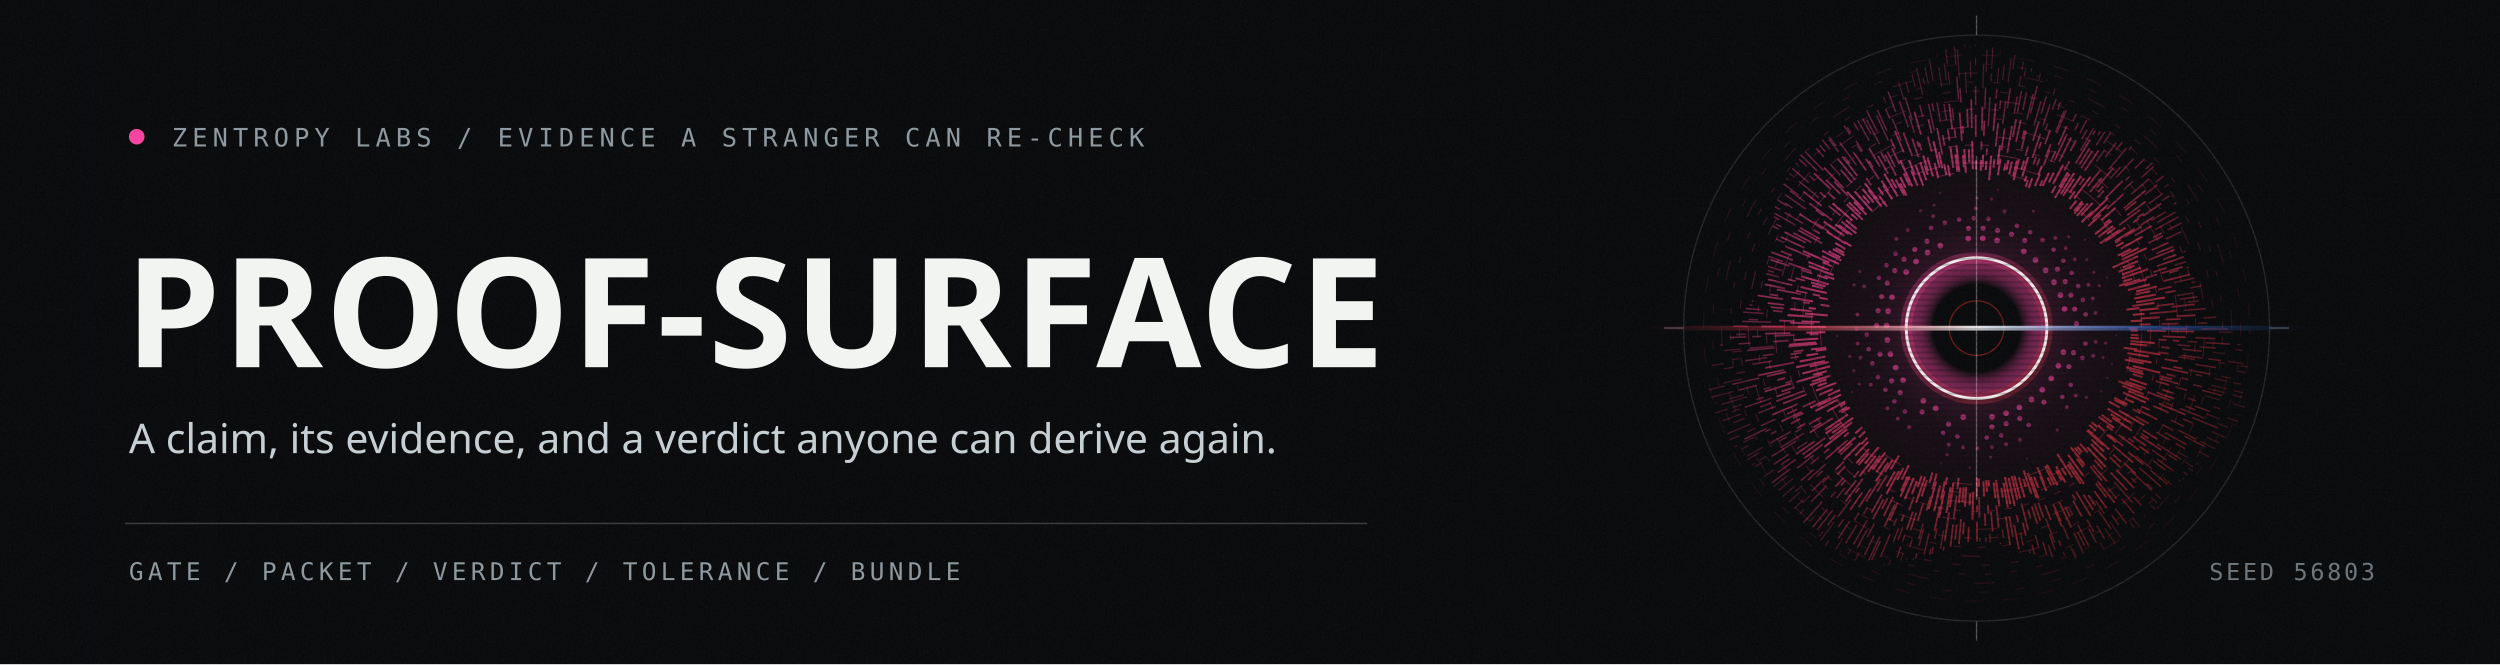
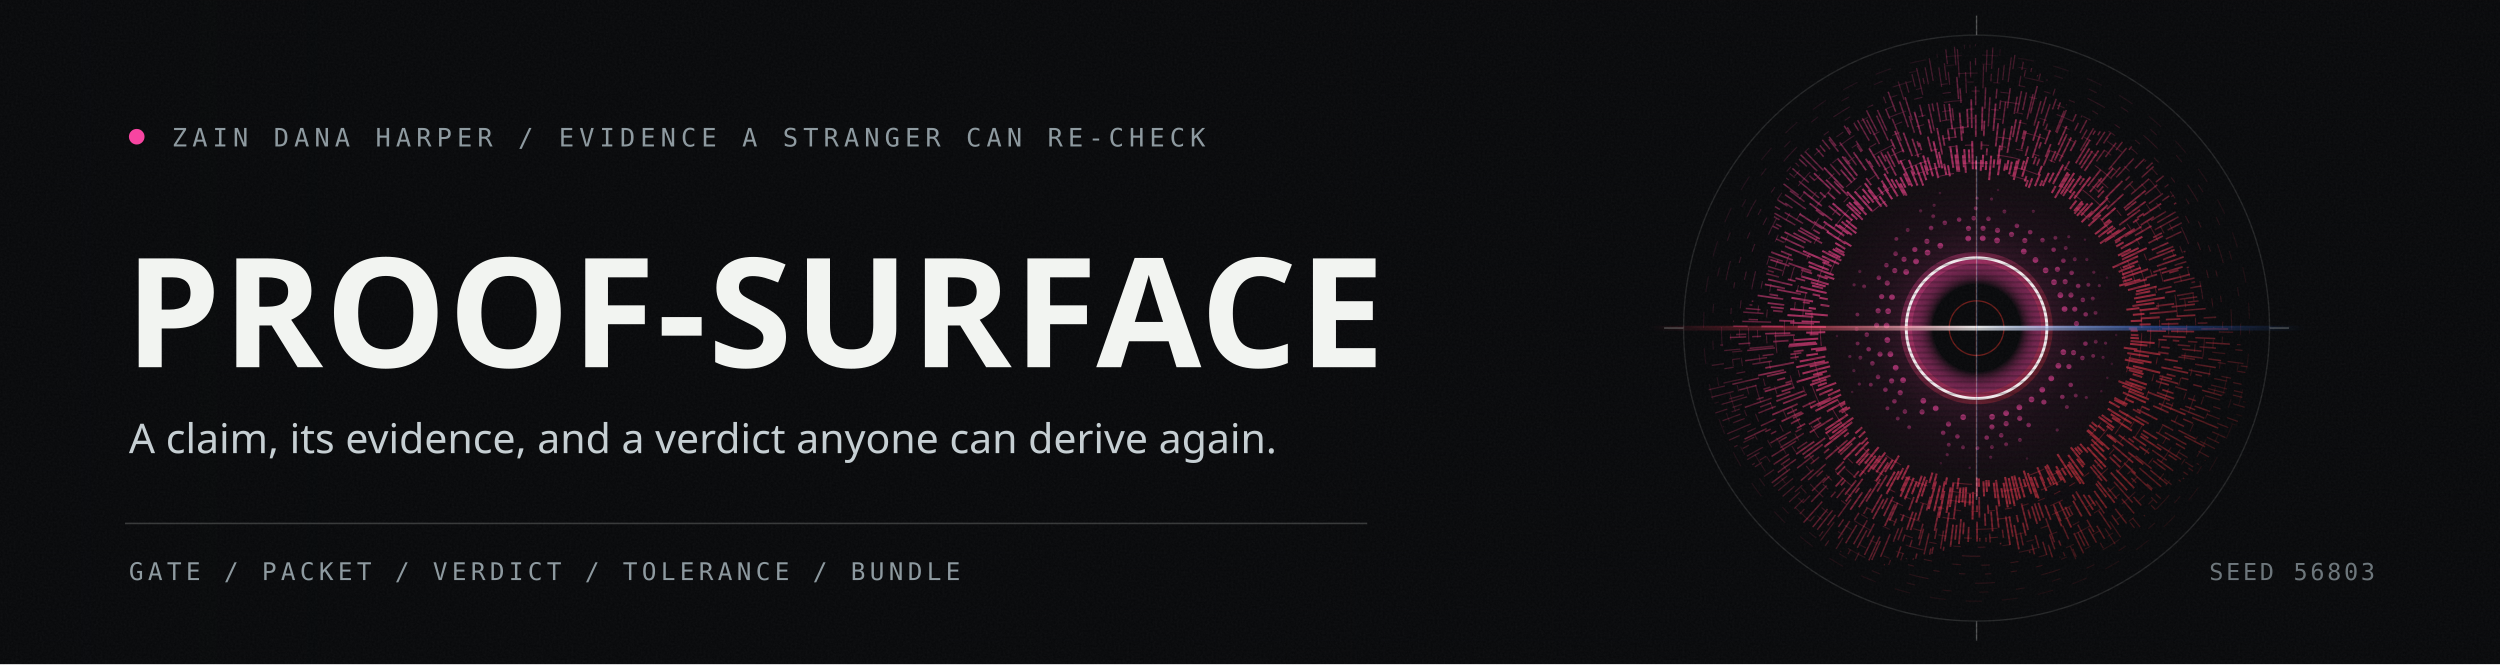
<svg xmlns="http://www.w3.org/2000/svg" viewBox="0 0 1280 340" width="1280" height="340" role="img" aria-label="proof-surface: A claim, its evidence, and a verdict anyone can derive again.">
  <defs>
    <radialGradient id="halo">
      <stop offset="0" stop-color="#F745A1" stop-opacity="0.34" />
      <stop offset="0.4" stop-color="#F745A1" stop-opacity="0.08" />
      <stop offset="1" stop-color="#07080A" stop-opacity="0" />
    </radialGradient>
    <radialGradient id="core">
      <stop offset="0" stop-color="#FFFFFF" />
      <stop offset="0.36" stop-color="#FFFFFF" stop-opacity="0.92" />
      <stop offset="0.74" stop-color="#F745A1" stop-opacity="0.6" />
      <stop offset="1" stop-color="#F745A1" stop-opacity="0" />
    </radialGradient>
    <radialGradient id="pupil">
      <stop offset="0" stop-color="#07080A" />
      <stop offset="0.62" stop-color="#07080A" />
      <stop offset="1" stop-color="#F745A1" stop-opacity="0.3" />
    </radialGradient>
    <linearGradient id="ray" x1="0" y1="0" x2="1" y2="1">
      <stop offset="0" stop-color="#F745A1" />
      <stop offset="1" stop-color="#BF2922" />
    </linearGradient>
    <linearGradient id="flare" x1="0" y1="0" x2="1" y2="0">
      <stop offset="0" stop-color="#FF3B57" stop-opacity="0" />
      <stop offset="0.22" stop-color="#FF3B57" stop-opacity="0.42" />
      <stop offset="0.5" stop-color="#FFFFFF" stop-opacity="0.9" />
      <stop offset="0.78" stop-color="#3B7BFF" stop-opacity="0.42" />
      <stop offset="1" stop-color="#3B7BFF" stop-opacity="0" />
    </linearGradient>
    <linearGradient id="veil" x1="0" y1="0" x2="1" y2="0">
      <stop offset="0" stop-color="#07080A" stop-opacity="0.96" />
      <stop offset="0.4" stop-color="#07080A" stop-opacity="0.86" />
      <stop offset="0.64" stop-color="#07080A" stop-opacity="0" />
    </linearGradient>
    <pattern id="scan" width="4" height="3" patternUnits="userSpaceOnUse">
      <rect width="4" height="1" fill="#07080A" />
    </pattern>
    <filter id="grain" x="0" y="0" width="100%" height="100%">
      <feTurbulence type="fractalNoise" baseFrequency="0.9" numOctaves="3" seed="8941" result="n" />
      <feColorMatrix in="n" type="saturate" values="0" />
    </filter>
  </defs>
  <rect width="1280" height="340" fill="#07080A" />
  <g>
    <circle cx="1012" cy="168" r="80" fill="none" stroke="url(#ray)" stroke-width="0.55" stroke-dasharray="9.11 28.95" stroke-dashoffset="24.3" opacity="0.38" />
    <circle cx="1012" cy="168" r="84.6" fill="none" stroke="url(#ray)" stroke-width="0.55" stroke-dasharray="12.62 13.33" stroke-dashoffset="23.28" opacity="0.37" />
    <circle cx="1012" cy="168" r="89.2" fill="none" stroke="url(#ray)" stroke-width="0.55" stroke-dasharray="12.41 35.7" stroke-dashoffset="2.32" opacity="0.36" />
    <circle cx="1012" cy="168" r="93.8" fill="none" stroke="url(#ray)" stroke-width="0.55" stroke-dasharray="3.67 5.1" stroke-dashoffset="20" opacity="0.35" />
    <circle cx="1012" cy="168" r="98.4" fill="none" stroke="url(#ray)" stroke-width="0.55" stroke-dasharray="7.1 21.05" stroke-dashoffset="32.02" opacity="0.33" />
    <circle cx="1012" cy="168" r="103" fill="none" stroke="url(#ray)" stroke-width="0.55" stroke-dasharray="11.08 28.82" stroke-dashoffset="8.51" opacity="0.32" />
    <circle cx="1012" cy="168" r="107.6" fill="none" stroke="url(#ray)" stroke-width="0.55" stroke-dasharray="4.12 9.12" stroke-dashoffset="14.01" opacity="0.3" />
    <circle cx="1012" cy="168" r="112.2" fill="none" stroke="url(#ray)" stroke-width="0.55" stroke-dasharray="3.9 8.67" stroke-dashoffset="29.43" opacity="0.27" />
    <circle cx="1012" cy="168" r="116.8" fill="none" stroke="url(#ray)" stroke-width="0.55" stroke-dasharray="9.47 19.87" stroke-dashoffset="23.85" opacity="0.25" />
    <circle cx="1012" cy="168" r="121.4" fill="none" stroke="url(#ray)" stroke-width="0.55" stroke-dasharray="4.26 10.57" stroke-dashoffset="23.68" opacity="0.23" />
    <circle cx="1012" cy="168" r="126" fill="none" stroke="url(#ray)" stroke-width="0.55" stroke-dasharray="3.27 10.02" stroke-dashoffset="35.56" opacity="0.2" />
    <circle cx="1012" cy="168" r="130.6" fill="none" stroke="url(#ray)" stroke-width="0.55" stroke-dasharray="10.07 24.11" stroke-dashoffset="9.29" opacity="0.17" />
    <circle cx="1012" cy="168" r="135.2" fill="none" stroke="url(#ray)" stroke-width="0.55" stroke-dasharray="4.58 14.27" stroke-dashoffset="0.95" opacity="0.14" />
    <circle cx="1012" cy="168" r="139.8" fill="none" stroke="url(#ray)" stroke-width="0.55" stroke-dasharray="8.19 10.34" stroke-dashoffset="23.96" opacity="0.11" />
    <path d="M1148.43 205.56L1150.01 205.99M1145 212.08L1148.08 213.11M1142.47 216.75L1145.1 217.73M882.71 218.34L882.1 218.57M880.05 205.8L877.83 206.43M877.03 193.46L876.87 193.49M876.56 189.8L876.55 189.81M991.93 29.42L991.68 27.69M1005.84 25.11L1005.74 22.89M1008.63 24.57L1008.59 22.84M1011.44 23.68L1011.44 22.57M1023.86 28.48L1024.14 25.16M1037.53 33.24L1037.54 33.16" stroke="url(#ray)" stroke-width="0.5" opacity="0.13" />
    <path d="M1136.05 169.97L1143.38 170.08M1145.35 176.42L1147.18 176.53M1144.48 179.08L1148.17 179.39M1132.61 180.34L1139.37 181.03M1140.5 185.06L1148.69 186.14M1135.46 185.63L1139.49 186.2M1147.23 187.31L1150.74 187.81M1145.65 190.05L1149.64 190.71M1137.33 192.66L1142.27 193.63M1133.72 193.8L1140.29 195.19M1143.24 195.82L1147.71 196.77M1132.04 197.14L1140.14 199.1M1143.78 199.98L1148.15 201.05M1130.47 198.89L1139.29 201.2M1143.19 202.21L1148.07 203.48M1129.05 202.55L1136.74 204.82M1143.41 206.79L1149.25 208.51M1133.14 208.15L1136.88 209.39M1140.18 213.77L1145.82 215.79M1130.06 212.11L1136.48 214.51M1135.23 216.71L1140.93 218.96M1132.7 221.08L1139.45 224.05M1129.92 223.83L1136.25 226.83M1126.43 225.88L1134.08 229.75M1125.5 230.96L1131.06 234.04M1128.89 235.65L1129.16 235.8M1115.06 231.28L1120.16 234.41M1124.73 237.22L1125.85 237.91M1118.93 236.58L1122.89 239.12M1120.49 239.6L1122.85 241.16M1117.95 241.61L1120.16 243.14M1117.7 244.68L1118.33 245.14M1115.47 245.69L1116.58 246.53M1107.94 245.03L1111.81 248.14M1107.46 255.3L1107.61 255.44M1103.68 252.88L1106.33 255.33M1101.46 254.64L1104.44 257.53M1101.36 258.67L1103.58 260.92M1097.65 263.77L1098.15 264.33M1091.94 265.26L1095.76 269.91M1090.6 267.39L1092.93 270.34M1080.26 266.98L1085.81 275.02M1077.77 270.51L1082.98 278.63M1075.31 277.94L1076.9 280.7M1061.28 281.03L1063.08 285.16M1059.99 279.66L1062.83 286.26M1056.4 282.64L1057.23 284.79M1054.56 285.01L1054.72 285.44M979.75 285.67L979.46 286.71M976.11 285.67L975.92 286.3M974.38 283.19L973.16 286.9M967.95 286.75L967.01 289.28M964.94 288.75L964.67 289.46M951.93 282.8L949.76 286.95M947.43 281.48L946.15 283.74M942.59 282.07L942.34 282.49M943.6 275.42L940.03 281.03M936.41 276.69L934.44 279.52M939.15 267.21L932.12 276.78M933.44 271.99L931.48 274.58M929.02 264.22L926.65 266.96M923.87 260.63L921.44 263.19M926.81 253.68L923.1 257.42M923.7 255.39L918.63 260.41M921.62 251.86L916.04 257.04M922.69 248.49L918.97 251.84M918.79 248.9L912.69 254.19M918.03 244.94L910.46 251.14M915.08 243.65L908.01 249.16M908.33 240.41L903.26 243.95M902.15 236.75L898.49 239.03M904.28 233.6L901.07 235.55M898.41 237.17L897.12 237.96M900.92 231.68L894.59 235.3M902.58 228.97L894.39 233.54M895.4 227.99L892.25 229.61M898.14 223.81L892.64 226.51M889.58 228.01L887.94 228.81M898.92 219.21L894.65 221.14M890.65 222.95L885.21 225.42M896.47 216.99L884.28 222.17M893.29 214.22L887.42 216.5M891.13 212.05L881.96 215.4M890.72 209.45L886.56 210.87M891.88 207.01L887.05 208.58M884.41 209.44L878.23 211.45M894.55 203.16L881.44 207.08M892.86 202.13L885.32 204.29M887.59 200.43L876.15 203.41M883.17 197.62L874.86 199.53M892.1 194.02L882.39 196.13M893.58 190.33L889.05 191.19M887.62 188.02L882.89 188.79M882.68 186.2L876.46 187.08M890.81 183.59L886.95 184.08M892.06 179.71L886.79 180.23M891.08 178.75L882.79 179.49M882.24 176.6L880.66 176.71M887.85 164.44L887.35 164.42M915.88 92.19L914.53 91.13M918.92 91.01L916.22 88.77M921.21 85.19L919.32 83.46M958.49 54.28L958.39 54.06M965.65 52.82L964.32 49.51M974.86 51.16L971.88 41.77M977.35 47.43L975.71 41.72M980.54 44.39L978.9 37.95M984.46 48.62L981.28 34.84M985.24 43.04L984.57 39.92M987.35 43.15L985.65 34.51M989.79 41.41L987.77 29.88M994.11 44.45L992.68 34.56M996.5 40.98L995.45 32.42M998.24 43.4L997.51 36.77M997.06 32.75L996.24 25.32M1001.43 33.5L1000.68 23.95M1003.17 39.73L1002.16 25.17M1006.81 47.69L1006.35 36.86M1008.99 39.7L1008.79 31.45M1011.48 33.4L1011.47 29.75M1015.27 45.29L1015.6 32.96M1016.94 36.92L1017.37 25.45M1019.33 41.66L1019.56 37.78M1019.71 35.23L1020.34 24.31M1022.66 42.58L1023.33 34.76M1025.38 41.01L1026.21 33.14M1028.16 42.05L1029.78 29.45M1030.6 35.41L1031.63 28.1M1033.76 43.95L1034.67 38.77M1035.19 35.8L1035.93 31.61M1036.38 39.29L1037.03 35.87M1039.79 36.9L1040.22 34.86M1043.1 39.18L1043.3 38.38M1043.9 40.85L1044.7 37.69M1047.97 41.24L1048.13 40.67M1051.07 48.93L1052.23 45.4M1057.99 53.93L1058.14 53.55M1061.77 56.48L1061.83 56.35M1065.57 60.09L1066.06 59.11M1098.04 82.72L1098.76 82.01M1108.27 95.92L1110.26 94.43M1111.7 100.73L1112.85 99.95M1138.5 165.17L1138.66 165.17" stroke="url(#ray)" stroke-width="0.64" opacity="0.27" />
    <path d="M1127.09 168.38L1140.79 168.43M1123.96 172.9L1134.2 173.35M1120.24 174.83L1125.06 175.14M1129.31 175.41L1141.67 176.19M1114.97 176.61L1121.37 177.15M1126.12 177.55L1134.56 178.25M1117.32 178.78L1127.2 179.79M1116.88 181.92L1127.85 183.38M1130.6 183.74L1137.21 184.62M1115.37 182.76L1123.82 183.97M1123.87 186.46L1134.51 188.21M1120.62 189.37L1131.75 191.56M1124.12 191.77L1127.41 192.46M1116.91 193.46L1120.51 194.34M1122.94 196.93L1127.35 198.08M1127.55 199.81L1137.49 202.54M1113.72 198.03L1119.84 199.83M1120.31 203.9L1124.18 205.18M1123.64 207.87L1131.55 210.69M1118.85 207.92L1123.93 209.82M1108.98 206.33L1112.51 207.73M1116.09 209.14L1128.6 214.09M1122.32 213.67L1135.76 219.23M1117.78 214.52L1122.78 216.72M1111.53 215.13L1118.29 218.33M1115.33 220.26L1124.11 224.7M1106.99 217.34L1112.71 220.31M1118.43 223.28L1129 228.77M1108.36 221.45L1119.46 227.6M1104.01 221.25L1111.02 225.31M1114.03 227.05L1118.76 229.78M1104.49 227.31L1116.76 235.18M1110.32 232.89L1114.38 235.57M1101.92 230.47L1109.31 235.61M1104.43 235.05L1112.67 241.03M1102.42 235.9L1108.74 240.64M1093.5 233.44L1101.62 239.95M1100.89 240.65L1109.54 247.73M1095.41 239.66L1106.6 249.28M1099.21 247.76L1102.01 250.31M1091.23 241.35L1101.71 251.06M1091.25 244.75L1093.73 247.16M1092.37 254.51L1096.36 258.8M1082.34 246.65L1091.88 257.31M1086.33 255.39L1092.69 262.87M1079.01 249.53L1083.92 255.5M1083.03 260.48L1088.8 267.99M1081.25 263.83L1084.74 268.67M1072.89 256.3L1077.42 262.86M1074.59 261.48L1080.95 270.99M1073.52 269.18L1077.57 275.84M1068.51 266.12L1072.12 272.4M1069.3 270.54L1073.37 277.82M1059.31 259.84L1061.29 263.68M1063.84 268.63L1069.44 279.5M1063.89 272.55L1067.41 279.63M1061.85 272.88L1066.8 283.3M1056.14 269.24L1059.13 276.1M1054.07 276.62L1055.15 279.43M1047.44 265.42L1051.88 277.64M1049.32 273.59L1052.02 281.23M1048.71 278.96L1050.84 285.39M1045.89 277.34L1047.98 284.08M1042.05 273.89L1043.95 280.57M1040.35 278.8L1041.63 283.8M1039.08 281.92L1039.37 283.14M1034.43 272.65L1035.85 279.31M1025.23 271.18L1025.76 275.33M1024.23 277.88L1024.32 278.71M1018.69 273.16L1018.98 277.73M1016.79 275.26L1016.88 277.39M1013.64 275.44L1013.66 277.21M995.3 279.89L994.98 282M995.08 271.68L993.57 280.95M991.68 270.49L990.61 275.92M989.79 280.05L989.1 283.52M988.62 280.81L987.96 284M987.64 273.05L985.14 283.84M984.86 270.64L982.57 279.29M981.49 283.38L980.78 286.06M984.55 268.14L982.35 276.19M978.96 276.32L977.84 280.01M975.38 273.65L974.15 277.21M973.27 279.74L971.28 285.49M974.17 269.98L971.71 276.61M972.08 270.43L969.39 277.34M971.1 265.47L969.56 269.13M967.77 273.41L962.85 285.12M962.73 277.03L958.36 286.69M962.48 274.74L956.84 286.9M959.5 274.22L954.6 284.13M959.65 268.06L956.05 274.93M955.8 271.48L950.91 280.48M956 266.41L949.03 278.67M955.99 260.06L954.15 263.08M950.68 268.79L944.98 278.14M951.8 262.55L949.49 266.17M947.08 266.77L941.22 275.69M943.9 265.92L941.27 269.71M947.73 255.53L940.97 264.74M939.77 263.61L935.74 268.94M938.32 261.24L930.44 271.21M944.64 249.8L940.35 255.02M935.68 260.69L928.1 269.89M939.77 251.75L937.37 254.54M933 256.8L923.4 267.59M935.25 248.67L927.38 256.94M936.71 243.73L933.23 247.23M934.73 244.47L927.76 251.38M933.34 240.99L930.13 243.96M934.79 237.58L925.73 245.74M928.57 240.4L921.96 246.15M931.39 234L927.04 237.57M928.61 233.09L920.06 239.76M916.49 240.16L907.12 247.24M919.56 235.12L910.21 241.91M916.44 234.74L911.88 237.93M925.28 226.25L920.19 229.67M915.91 232.55L908.1 237.79M919.66 225.79L907.02 233.7M923.56 221.86L911.52 229.19M922.4 219.36L919.31 221.14M914.81 223.72L910.89 225.96M916.94 220.97L906.47 226.81M909.44 220.76L906.67 222.19M906.61 219.66L903.83 221.02M904.52 219.41L893.2 224.83M909.04 214.62L901.55 218.02M909.16 208.04L900.33 211.48M906.77 206.35L901.21 208.38M907.04 203.87L893.34 208.56M902.97 203.41L899.36 204.58M906.48 198.23L902.86 199.26M899.36 197.36L890.54 199.66M900.69 193.59L886.97 196.75M907.17 184.88L897.18 186.48M904.74 183.1L893.52 184.68M908.07 181.37L902.44 182.09M908.78 178.08L894.58 179.47M908.08 177.24L895.75 178.33M896.22 175.68L890.11 176.08M901.72 172.19L897.09 172.36M894.09 172.48L885.66 172.8M894.11 171.15L888.87 171.29M894.79 167.09L887.48 167.03M906.84 164.98L892.05 164.56M900.08 163.73L895.3 163.55M902.94 160.5L892.52 159.78M901.34 158.57L893.81 157.93M897.23 156.25L895.71 156.1M897.72 154.26L896.9 154.16M910.86 141.83L904.33 140.14M908.17 139.31L905.11 138.47M912.68 138.64L905.22 136.43M912.82 133.79L905.46 131.26M913.26 124.1L909.45 122.41M910.77 117.34L907.69 115.8M912.12 116.13L909.3 114.67M911.11 112.53L908.24 110.95M919.21 115.22L908.53 109.14M923.22 114.45L913.75 108.74M911.29 107.26L908.74 105.72M915.23 105.59L910.09 102.28M917.77 106.45L914.02 104.01M924.6 107.06L913.93 99.62M923.92 103.21L916.46 97.73M920.92 99.94L913.14 94.12M931.38 101.31L921.1 92.81M926.08 93.5L917.7 86.24M929.19 92.47L926.42 89.94M925.07 85.17L921.12 81.41M930.45 87.63L921.89 79.2M933.62 87.3L924.38 77.78M942.17 89.71L937.07 84M933.7 80.22L929.85 75.91M934.54 77.66L931.77 74.43M936.97 76.41L933.02 71.58M941.29 77.61L936.39 71.35M947.21 83.96L944.41 80.33M940.08 74.72L936.47 70.04M950.57 84.63L941.91 72.87M952.98 77.81L950.87 74.57M947.23 69.01L944.19 64.36M953.6 77.35L950.25 72.15M947.64 68.09L945.79 65.23M951.57 66.9L949.16 62.87M957.06 72.01L951.07 61.55M957.91 68.61L953.5 60.5M962.29 73.71L955.74 61.29M961.07 67.24L955.64 56.51M966.81 71.95L960.8 59.19M966.09 66.96L961.25 56.32M967.64 60.91L965.46 55.67M973.42 72.12L968.85 60.75M970.57 57.24L966.73 46.99M977.07 65.15L972.57 51.91M980.2 67.96L977.5 59.47M979.06 61.52L975.4 49.7M984.47 59.84L982.89 53.64M990.36 66.97L987.43 53.29M990.09 57L989.29 52.98M993.5 62.51L991.74 52.48M996.56 61.4L995.4 53.37M1000.26 61.69L999.57 55.45M1002.78 50.71L1001.89 39.35M1004.06 52.67L1003.54 45.21M1011.56 53.94L1011.52 44.28M1016.23 55.6L1016.64 44.8M1018 64.69L1018.86 49.78M1021.99 50.49L1022.42 45.41M1023.83 55.77L1024.29 51.36M1025.41 63.51L1026.88 52.02M1027.79 55.43L1029.25 45.06M1031.25 58.29L1032.79 49.51M1032.91 57.61L1034.99 46.67M1035.67 56.36L1037.58 47.32M1037.81 61.11L1040.94 48.13M1039.58 58.07L1043.1 44.03M1041.42 64.31L1045 51.7M1045.08 58.2L1047.71 49.46M1046.02 64.35L1049.62 53.37M1047.36 66.17L1048.36 63.28M1050.89 55.98L1052.75 50.64M1053.61 55.99L1054.93 52.42M1052.48 67.61L1056.87 56.69M1053.08 68.16L1057.96 56.31M1061.42 61.88L1063.01 58.48M1062.23 66.81L1064.16 62.93M1064.93 68.09L1068.44 61.48M1065.81 71.32L1068.56 66.38M1065.18 77.16L1071.87 65.73M1071.57 68.99L1072.84 66.87M1074.09 69.28L1075.36 67.27M1073.27 74.29L1077.73 67.46M1077.01 73.38L1080.62 68.13M1073.38 82.62L1077.62 76.72M1077.96 80.38L1083.49 73.04M1083.43 76.82L1086.7 72.64M1079.63 86.8L1088.82 75.77M1090.01 76.71L1091.48 74.99M1080.83 90.97L1085.66 85.56M1083.52 90.81L1092.51 81.11M1093.1 86.21L1097.95 81.32M1088.27 92.41L1090.43 90.27M1087.35 97.18L1092.01 92.81M1098.85 86.38L1102.13 83.3M1096.52 90.84L1102.65 85.23M1091.12 99.52L1100.35 91.54M1103.8 93.27L1107.79 90.02M1098.16 99.69L1104.54 94.62M1100.21 104.23L1107.4 99.04M1107.08 102.76L1110.71 100.27M1113.06 104.58L1114.25 103.83M1101.41 112.93L1109.02 108.24M1104.46 113.99L1113.89 108.48M1103.23 117.69L1115.37 110.99M1109.81 117.81L1117.04 114.1M1108.89 122.38L1116.86 118.63M1118.03 129.03L1118.94 128.69M1113.35 135.86L1119.4 133.94M1119.59 137.1L1120.58 136.81M1113 144.74L1123.59 142.31M1122.03 144.65L1123.95 144.24M1121.37 147.49L1127 146.43M1114.59 151.34L1123.2 149.94M1115.8 153.29L1124.97 151.99M1120.17 154.71L1125.64 154.04M1118.06 158.97L1129.29 158.02M1128.23 162.73L1134.7 162.44M1125.28 165.47L1130.2 165.36" stroke="url(#ray)" stroke-width="0.78" opacity="0.41" />
    <path d="M1106.9 168.32L1119.83 168.36M1099.22 169.38L1109 169.54M1111.59 169.58L1123.43 169.77M1107.37 172.18L1119.06 172.69M1105.01 173.87L1109.36 174.15M1112.43 174.34L1115.78 174.55M1106.54 177.67L1110.86 178.11M1104.99 180.34L1110.33 181.05M1108.28 183.88L1115.05 185M1112.8 187.83L1117.39 188.73M1106.61 188.05L1120.33 190.96M1109.32 191.62L1113.91 192.73M1105.69 192.43L1112.08 194.1M1105.59 193.76L1115.26 196.43M1103.82 195.11L1110.49 197.07M1107.07 199.51L1112.83 201.42M1104.28 200.95L1113.19 204.14M1099.69 200.76L1110.98 204.98M1105.29 206.62L1119.02 212.3M1102.42 207.76L1110.32 211.24M1096.51 208.01L1100.62 209.96M1094.16 209.56L1104.62 214.84M1092.05 209.58L1096.01 211.64M1093.37 213.14L1100.18 216.91M1097.17 220.3L1104.59 224.85M1096.23 222.01L1099.98 224.42M1095.83 223.32L1106.57 230.42M1092.02 223.59L1098.84 228.33M1089.82 224.45L1092.51 226.4M1095.43 228.52L1100.39 232.12M1084.78 222.65L1095.1 230.4M1079.82 222.46L1087.24 228.41M1089.68 231.5L1097.4 237.8M1081.66 227.85L1092.2 236.9M1087.46 237.01L1093.44 242.48M1081.88 232.7L1086.04 236.55M1080.11 233.96L1085.58 239.26M1083.44 240.48L1092.74 249.93M1080.69 241.93L1089.09 250.98M1072.37 235.5L1076.64 240.28M1071.5 237.95L1078.76 246.49M1070.26 238.88L1076.27 246.2M1073.85 246.22L1082.72 257.43M1073.1 247.56L1078.47 254.55M1072.24 251.37L1078.61 260.18M1069.21 253.45L1072.9 258.96M1066.68 253.23L1071.71 261.06M1062.86 251.65L1070.5 264.21M1061.07 253.21L1062.79 256.19M1061.39 256.38L1065.89 264.43M1057.42 259.52L1059.82 264.35M1054.37 257.15L1060.54 270.12M1051.36 258.28L1055.12 266.91M1051.93 260.91L1055.6 269.45M1047.04 258.47L1049.99 266.1M1043.62 257.46L1046.31 265.08M1041.71 257.79L1044.63 266.63M1040.28 259.22L1043.07 268.22M1038.38 260.96L1039.66 265.46M1034.98 257.81L1038.44 271.32M1035.67 267.55L1037.25 274.23M1032.5 263.69L1033.31 267.43M1031.29 268.77L1033.69 281.28M1028.76 264.19L1030.61 274.79M1026.92 264.38L1029.19 279.05M1022.09 258.69L1023.37 270.2M1019.42 261.89L1020.23 272.03M1017.75 258.36L1018.05 263.06M1016.24 262.92L1016.52 269.23M1013.32 254.45L1013.48 265M1012.22 258.73L1012.23 262.17M1012.24 267.11L1012.26 277.25M1007.99 269.79L1007.69 277.45M1005.51 267.4L1005.11 273.58M1004.03 265.76L1002.99 278.58M1001.82 268.73L1001.04 276.4M1001.76 253.69L1000.33 265.67M999.98 268.58L998.62 279.97M997.91 262.36L995.7 277.19M993.09 259.24L990.49 271.76M988.34 254.33L986.38 261.47M984.59 257.86L982.04 266.23M981.15 262.45L978.22 271.43M979.44 261.95L976.24 271.19M979.92 254.5L977.39 261.29M974.78 263.52L973.48 266.84M971.6 257.39L967.46 266.56M970.22 258.06L965.02 269.27M969.32 254.35L964.43 264.24M966.48 254.99L963.58 260.53M964.46 255.53L958.9 265.77M963.56 253.14L958.24 262.49M966.19 243.29L961.1 251.66M962.77 245.31L955.46 256.8M958 250.15L951.72 259.71M953.57 252.01L947.32 261.01M951.97 249.75L949.99 252.45M953.73 245.13L944.99 256.7M950.41 245.95L944.62 253.27M951.72 241.21L949.06 244.44M944.86 245.84L942.57 248.51M943.84 244.62L939.82 249.14M944.67 238.77L940.62 243.03M944.1 236.29L939.7 240.73M948.37 227.04L942.22 232.74M945.93 225.34L934.7 235.09M936.5 229.81L933.9 231.94M933.21 227.52L923.77 234.66M934.49 224.28L922.88 232.71M928.93 226.02L919.65 232.5M938.52 213.98L926.55 221.47M932.47 216.43L928.53 218.83M932.42 213.62L926.16 217.21M924.27 216.89L920.06 219.24M921.64 214.49L916.95 216.9M923.35 211.46L918 214.08M922.48 210.82L912.11 215.78M929.61 205.31L922.94 208.33M920.06 209.63L915.08 211.89M920.39 206.85L907.41 212.36M925.16 201.81L912.87 206.6M923.51 200.25L909.5 205.36M916.74 200.56L909.52 203.03M918.78 198.27L912.18 200.42M917.23 196.37L903.51 200.47M917.32 195.12L914.15 196.03M914.02 193.54L909.96 194.6M914.54 190.41L904.63 192.69M913.36 189.4L900.14 192.27M918.55 185.63L903.85 188.4M920.92 182.66L916.7 183.34M922.31 180.62L916.69 181.41M923.43 179.39L918.34 180.05M915.74 174.38L907.86 174.9M918.95 171.53L908.49 171.93M916.66 170.55L903.78 170.89M913.09 167.23L901.86 167.14M918.79 164.44L910.92 164.14M912.72 159.54L907.83 159.12M913.3 157.9L906.63 157.22M913.56 156.17L905.03 155.14M926.6 155.24L923.02 154.71M913.03 153.22L899.91 151.26M910.39 151.38L905.96 150.65M922.04 150.6L909.76 148.22M925.37 150.09L919.45 148.86M913.91 147.72L903.6 145.59M917.73 145.99L905.21 143.06M919.35 144.03L915.38 143M924.24 143.75L919.29 142.39M927.81 140.02L922.2 138.16M916.15 136.14L906.37 132.9M927.39 138.82L915.72 134.79M917.95 133.17L906.87 129.07M917.38 130.81L911.9 128.66M927.01 131.63L913.93 126.03M923.73 126.87L911.76 121.29M924.48 124.2L913.71 118.81M927.44 124.09L918.25 119.32M932.91 124.52L920.62 117.76M931.76 122.36L921.71 116.64M931.75 119.6L928.45 117.61M933.01 117.06L921.31 109.51M936.3 118.56L928.63 113.54M933.81 110.49L929.78 107.52M938.1 112.78L926.52 104.12M932.8 105.54L923.35 98.08M942.31 110.35L936.27 105.36M934.8 101.06L931.83 98.48M939.64 102L935.92 98.6M937.42 96.94L928.76 88.68M942.34 99.35L934.92 92.04M946.2 100.25L939.06 92.9M943.93 96.35L933.89 85.79M948.19 93.59L942.45 86.89M949.68 91.92L940.9 81.21M950.96 89.97L943.24 80.1M958.07 94.8L955.41 91.19M955.48 87.23L948.98 77.95M962.07 91.7L955.23 81.24M958.94 85.63L956.84 82.38M962.57 85.3L956.94 75.89M966.73 88.9L961.52 79.81M965.54 82.62L963 77.96M970.84 89.93L965.16 79.17M970.24 85.38L966.3 77.6M972.52 84.09L968.7 75.97M970.36 76.36L968.07 71.32M974.72 78.01L970.17 67.03M979.06 79.94L974.56 67.91M982.28 80.51L979.06 71.01M982.55 75.35L981.57 72.27M983.83 76.93L982.64 73.09M983.54 68.95L980.17 57.23M989.02 77.69L987.04 69.93M989 68.28L987.32 61.02M994.45 79.11L991.78 65.57M995.62 74.62L994.66 69.16M998.11 72.05L997.27 66.29M999.59 66.32L997.98 53.14M1001.23 70.44L1000.72 65.83M1004.47 72.14L1003.33 57.65M1005.13 68.29L1004.87 64.52M1007.56 65.02L1007.17 55.93M1009.59 65.55L1009.25 50.85M1011.62 70.09L1011.58 58.73M1014.44 76.58L1014.55 72.29M1014.69 66.95L1015.03 54.55M1015.7 69.76L1016 61.8M1017.14 79.54L1017.35 75.89M1020.58 67.03L1021.78 53.03M1021.8 75.04L1023.07 62.99M1024.78 76.93L1026.34 65.77M1027.73 78.36L1030.17 64.44M1030.53 70.2L1032.26 61.05M1032.19 72.75L1034.61 61.34M1035.37 71.2L1036.47 66.66M1034.97 76.44L1037.34 66.99M1037.03 79.8L1038.41 74.93M1040.9 72.09L1043.9 62.14M1040.59 80.89L1044.65 68.51M1041.1 84.18L1042.47 80.24M1043.94 76.01L1045.06 72.78M1042.89 84.84L1044.25 81.19M1047 73.78L1049.68 66.55M1047.33 80.37L1050 73.75M1046.22 84.84L1049.5 76.85M1050.08 82.69L1052.48 77.31M1053.84 74.27L1058.18 64.54M1051.99 82.14L1058.24 68.72M1054.37 82.65L1060.47 70.36M1060.04 77.33L1062.93 71.87M1056.86 87.41L1059.55 82.56M1062.78 83.6L1070.03 71.54M1064.58 84.41L1069.88 75.98M1065.52 86.14L1071.33 77.26M1067.26 87.57L1074.49 77.06M1064.7 94.68L1067.15 91.28M1068.91 95.35L1075.5 86.94M1070.03 98.32L1076.1 91.04M1073.5 96.03L1081.89 86.22M1074.16 98.44L1076.82 95.46M1074 101.09L1077.23 97.6M1078.1 101.33L1086.71 92.65M1078.73 107.08L1087.22 99.33M1087.42 106.6L1098.51 97.58M1088.12 107.65L1093.76 103.18M1089.17 110.22L1098.58 103.18M1085.03 115.21L1095.7 107.49M1094.15 111.63L1097.59 109.27M1092.07 113.98L1095.17 111.88M1097.25 110.48L1106.49 104.25M1096.09 115.23L1102.76 111.04M1088.05 121.16L1096.48 115.97M1093.12 120.61L1101.57 115.67M1102.39 121.62L1106.9 119.31M1100.02 124.44L1107.39 120.8M1101.7 128.03L1110.22 124.24M1104.08 129.79L1112.74 126.19M1100.13 133.08L1113.4 127.82M1107.41 132.93L1114.22 130.43M1104.33 136.25L1118.05 131.53M1102.5 139.3L1109.26 137.15M1098.47 142.3L1104.41 140.53M1106.82 139.81L1117.51 136.64M1110.67 139.66L1115.4 138.3M1107.87 143.87L1121.24 140.51M1104.89 148.29L1111.84 146.81M1108.64 149.87L1113.86 148.9M1103.94 156.7L1113.16 155.57M1111.83 157.11L1123.78 155.8M1100.59 160.46L1114.52 159.27M1114.38 161.95L1124.01 161.38M1108.89 163.61L1116.42 163.27M1106.61 165.89L1115.34 165.69" stroke="url(#ray)" stroke-width="0.92" opacity="0.55" />
    <path d="M1089.94 168.26L1094.19 168.27M1090.88 169.25L1094.51 169.31M1090.98 171.46L1094.9 171.63M1090.73 172.97L1095.13 173.25M1090.86 174.6L1103.18 175.63M1090.58 176.04L1099.48 176.95M1087.37 178.01L1094.33 178.93M1092.54 179.5L1106.14 181.44M1089.16 180.73L1100.28 182.57M1089.9 183.33L1101.61 185.63M1087.9 184.09L1097.56 186.14M1092.07 187.43L1106.02 190.82M1088.6 187.98L1096.98 190.16M1089.96 189.46L1097.47 191.53M1091.92 191.59L1096.82 193.04M1090.39 193.98L1099.19 196.9M1088.19 195.21L1098.59 198.92M1084.62 195.13L1096.78 199.68M1086.67 197.51L1097.64 201.85M1089.75 200.18L1100.27 204.54M1086.9 200.94L1098.69 206.12M1087.95 203.96L1092.48 206.11M1082.57 203.69L1089.25 207.07M1082.46 204.6L1088.7 207.84M1079.8 205.61L1085.26 208.63M1084.86 210.17L1097.78 217.65M1079.14 209.23L1091.39 216.75M1080.7 212.06L1085.69 215.25M1081.37 213.78L1091.56 220.51M1076.09 212.52L1081.35 216.18M1074.45 213.3L1082.47 219.12M1078.63 218.03L1081.69 220.33M1074.22 217.95L1077.52 220.61M1070.9 216.14L1073.66 218.4M1078.68 222.5L1083.48 226.43M1069.75 217.61L1073.1 220.49M1068.91 220.05L1079.9 230.1M1068.52 220.33L1076.84 228.03M1070.84 224.98L1077.32 231.26M1070.58 227.44L1078.47 235.44M1068.63 228.95L1078.16 239.21M1065.03 227.29L1069 231.73M1063.49 228.54L1066.19 231.71M1062.36 229.26L1065.15 232.67M1060.22 228.98L1067.4 238.05M1063.35 234.85L1066.7 239.23M1058.91 232.92L1066.63 243.6M1059.24 236.5L1067.02 247.78M1058.66 237.69L1065.34 247.66M1053.37 232.49L1061.01 244.39M1055.58 239.67L1057.82 243.35M1052.71 238.69L1057.55 247.09M1052.69 240.81L1055.49 245.83M1047.98 237.84L1053.47 248.5M1047.07 238.66L1051.72 248.03M1048.38 244.55L1050.11 248.19M1043.06 239.25L1046.65 247.47M1044.57 243.79L1047.82 251.34M1041.47 244.11L1043.69 249.84M1039.71 244.18L1043.76 255.32M1038.23 242.22L1042.68 254.8M1036.13 240.92L1040.09 252.9M1035.96 245.31L1037.24 249.41M1033.69 244.41L1036.59 254.66M1031.29 243.4L1034.35 255.34M1030.02 243.79L1032.95 256.13M1028.44 244.74L1031.53 259.11M1026.6 244.22L1029.27 258.21M1025.79 247.17L1027.99 259.78M1024.68 249.91L1025.44 254.81M1021.96 245.71L1023.7 259.26M1020.8 247.12L1021.69 255.1M1018.15 245.82L1018.42 249.14M1016.95 245.76L1017.33 251.82M1015.5 246.37L1015.85 254.16M1013.17 244.96L1013.24 249.32M1012.18 244.52L1012.21 254.16M1010.22 251.84L1009.92 265.99M1008.66 252.73L1008.43 258.76M1006.69 249.29L1006.03 259.41M1005.36 249.46L1004.73 257.21M1003.75 249.58L1002.95 257.56M1002.83 244.7L1002.15 250.45M1000.21 246.97L998.33 259.58M998.71 249.48L996.57 262.57M996.85 244.42L996.11 248.14M995.49 251.31L992.75 265.14M995.76 246.37L993.75 256.06M993.31 248.61L990.25 261.77M991.27 246.4L987.5 260.64M991.59 242.47L989.38 250.52M989.44 241.95L987.83 247.24M986.61 245.74L983.86 254.15M985.66 243.99L981.04 257.34M983.99 243.5L981.78 249.47M981.46 246.37L978.87 253.01M979.84 244.64L975.21 255.68M977.73 243.83L972.98 254.34M976.72 244.05L973.33 251.36M977.31 238.19L973.68 245.53M974.5 239.68L971.35 245.69M972.25 241.19L965.86 252.95M970.19 241.49L965.87 249.07M972.29 233.26L967.91 240.46M969.05 235.46L965.11 241.63M966.77 236.82L960.51 246.34M965.98 234.17L960.67 241.81M965.32 231.57L958.77 240.48M962.63 233.35L956.4 241.6M960.38 233.33L951.98 243.95M961.89 228.86L954.8 237.46M956.59 232.24L951.53 238.11M956.94 229.89L950.43 237.2M956.64 226.19L949.86 233.32M956.14 224.19L952.95 227.4M952.68 226.71L943.93 235.38M955 220.89L951.73 223.93M949.94 223.92L941.16 231.84M953.47 218.8L949.89 221.91M946.54 221.6L944.15 223.56M945.82 219.66L934.06 228.83M948.32 216.11L936.62 224.95M948.91 213.81L938.1 221.66M943 216.19L934.72 221.98M946.13 212.25L934.52 220.04M947.2 208.55L942.88 211.26M945.72 208.36L941.57 210.89M944.8 206.52L942.19 208.02M944.7 205.51L935.31 210.73M941.02 204.52L929.48 210.45M942.67 201.98L930.55 207.92M937.28 203.74L926.86 208.73M942.15 199.63L935.92 202.45M938.38 199.22L931.44 202.16M940.13 195.98L929.87 199.97M935.36 195.93L930.75 197.61M935.14 194.27L926.8 197.12M937.23 192.28L927.67 195.39M933.2 191.59L919.87 195.58M935.39 189.95L928.28 191.98M937.02 187.54L922.86 191.24M936.28 185.41L926.57 187.64M934.29 184.86L919.69 188.03M934.6 182.6L921.45 185.08M930.81 181.07L924.83 182.03M935.15 178.82L929.64 179.59M934.97 177.91L927.21 178.91M930.42 175.97L915.62 177.41M929.82 175.31L916.06 176.53M930.93 173.38L918.48 174.2M931.06 171.07L926.55 171.24M934.55 170.07L924.78 170.33M934.86 167.4L920.47 167.29M928.85 165.61L916.54 165.26M931.74 164.94L922.41 164.58M928.41 162.25L915.16 161.34M935.85 161.51L924.16 160.51M927.56 159.36L916.59 158.24M929.72 158.11L926.07 157.67M936.68 156.75L932.06 156.06M928.3 154.31L917.22 152.5M935.85 153.27L931.53 152.43M931.9 151.44L928.05 150.64M935.23 150.07L921.85 146.95M933.45 147.67L927.74 146.2M934.75 146.66L927.16 144.56M936.28 145.62L922.25 141.47M935.78 142.67L930.43 140.89M939.16 142.88L934.18 141.16M938.8 140.9L926.08 136.18M936.31 138.25L925.95 134.18M937.78 136.24L933.08 134.23M936.64 134.5L923.17 128.51M941.62 135.21L932.85 131.12M942.78 133.36L932.99 128.46M942.29 131.8L936.19 128.63M944.41 130.84L938.38 127.52M944.3 129.49L939.76 126.91M944.76 127.45L939.66 124.37M944.94 124.75L935.35 118.57M947.9 126.13L944.14 123.68M944.22 120.75L933.74 113.44M946.44 119.77L939.68 114.81M948.22 120.34L941.43 115.27M950.43 119.44L942.91 113.51M950.68 117.28L945.19 112.74M948.4 112.85L938.31 104.11M950.92 112.29L947.91 109.54M953.73 112.48L945.5 104.64M952.72 109.58L946.63 103.58M955.63 109.96L949.17 103.31M954.19 107.16L945.71 98.23M958.48 108L949.55 97.99M957.15 104.04L953.75 100.06M959.3 103.67L953.57 96.67M963.36 105.83L956.6 97.18M961.63 102.67L954.76 93.76M966.18 105.82L962.24 100.47M964.29 99.81L961.61 95.99M968.84 102.04L964.2 94.95M966.81 97.84L963.35 92.48M971.65 100.5L964.73 88.92M971.01 96.38L968.34 91.72M975.02 100.05L970.61 91.95M976.22 100.14L972.9 93.84M975.67 96.12L972.91 90.67M977.62 94.93L974.75 88.84M979.03 95.43L972.94 82.04M981.77 95.02L978.52 87.18M980.29 89.18L977.33 81.85M984.71 95.05L980.76 84.49M986.28 92.27L983.17 83.12M987.04 89.47L985.47 84.53M987.14 87.66L984.65 79.59M989.67 90.3L986.89 80.62M992.45 91.2L990.49 83.48M993.06 85.88L989.92 72.27M994.49 86.22L992.67 77.75M996.5 89.49L995.39 83.87M998.37 90.33L997.36 84.54M1000.11 85.9L998.53 74.97M1002.22 87.91L1001.15 79.1M1003.16 87.98L1001.66 74.41M1005.53 85.62L1005.04 79.47M1006.52 88.44L1005.69 76.36M1008.34 83.1L1008.06 76.51M1010.09 86.67L1009.75 72.12M1011.69 86.74L1011.67 82.12M1014.14 87.58L1014.3 81.84M1015.11 85.53L1015.34 79.22M1016.7 87.09L1016.97 82.44M1018.44 92.24L1019.51 79.68M1020.66 85.85L1021.11 81.53M1022.73 84.37L1024 74.48M1022.98 89.73L1024.18 81.2M1026.12 87.51L1026.78 83.74M1027.35 86.96L1028.31 81.93M1028.7 89.24L1030.07 82.77M1030.74 90.4L1032.7 82.27M1031.03 92.14L1033.68 81.59M1035.02 86.88L1036.32 82.28M1035.33 90.56L1038.4 80.37M1036.63 92.93L1037.58 90.06M1037.17 95.52L1038.29 92.29M1038.66 96.23L1040.51 91.25M1043.61 89.6L1045.5 84.91M1041.92 95.29L1044.45 89.14M1044.5 95.19L1045.76 92.37M1045.9 95.21L1049.03 88.5M1049 93.46L1051.52 88.38M1051.11 94.18L1056.37 84.26M1050.49 98.84L1052.49 95.26M1054.29 95.76L1058.73 88.18M1052.11 101.34L1059.52 89.02M1055.11 99.47L1061.98 88.55M1056.26 100.3L1061.99 91.53M1059.65 98.65L1065.58 90.02M1059.41 102.04L1062.34 97.97M1061.96 101.63L1070.36 90.48M1059.81 106.96L1063.19 102.65M1061.92 108.07L1066.14 103M1062.09 109.39L1066.61 104.1M1063.39 110.49L1068.98 104.23M1065.45 110.31L1071.41 103.87M1065.74 113.8L1071.39 108.11M1069.18 111.33L1079.27 101.33M1071.33 112.25L1079.08 104.96M1069.28 115.7L1075.57 109.96M1075.99 112.62L1083.14 106.43M1077.15 114.96L1080.3 112.4M1072.65 119.91L1081.19 113.14M1074.38 121.3L1081.84 115.71M1078.76 119.74L1083 116.67M1075.24 124.61L1085.29 117.71M1077.6 123.74L1088.25 116.56M1082.82 123.55L1092.98 117.18M1083.01 124.27L1085.63 122.65M1083.48 126.24L1087.3 124.01M1085.85 127.27L1096.91 121.17M1084.42 130.84L1090.97 127.48M1086.14 131.31L1094.99 126.93M1086.47 132.93L1099.14 126.97M1081.61 136.99L1094.7 131.15M1086.83 136.95L1094.66 133.7M1084.73 139.18L1092.84 135.97M1086.49 140.62L1096.09 137.09M1086.39 142.42L1099.83 137.8M1086.84 144.26L1091.62 142.75M1085.06 146.28L1095.93 143.05M1087.77 146.24L1099.15 142.97M1089.53 148.49L1100.79 145.65M1093.7 149.19L1104.27 146.75M1093.42 150.72L1100.95 149.12M1092.62 152.88L1103.77 150.79M1093.68 154.73L1108.35 152.35M1091.8 156.69L1103.06 155.09M1088.7 158.57L1095.37 157.75M1095.42 158.9L1104.78 157.87M1092.01 161.19L1097.96 160.68M1096.02 163.03L1105.77 162.46M1090.91 164.42L1096.75 164.16M1095.47 166.14L1101.14 166.01" stroke="url(#ray)" stroke-width="1.06" opacity="0.69" />
    <g fill="#F745A1">
      <circle cx="1056.43" cy="180.3" r="1.49" opacity="0.57" />
      <circle cx="1053.88" cy="187.26" r="1.49" opacity="0.57" />
      <circle cx="1050.25" cy="193.73" r="1.49" opacity="0.57" />
      <circle cx="1045.63" cy="199.54" r="1.49" opacity="0.57" />
      <circle cx="1040.13" cy="204.52" r="1.49" opacity="0.57" />
      <circle cx="1033.91" cy="208.56" r="1.49" opacity="0.57" />
      <circle cx="1027.12" cy="211.55" r="1.49" opacity="0.57" />
      <circle cx="1019.94" cy="213.41" r="1.49" opacity="0.57" />
      <circle cx="1005.15" cy="213.59" r="1.49" opacity="0.57" />
      <circle cx="991.07" cy="209.07" r="1.49" opacity="0.57" />
      <circle cx="984.75" cy="205.18" r="1.49" opacity="0.57" />
      <circle cx="974.38" cy="194.64" r="1.49" opacity="0.57" />
      <circle cx="970.59" cy="188.26" r="1.49" opacity="0.57" />
      <circle cx="967.88" cy="181.35" r="1.49" opacity="0.57" />
      <circle cx="966.31" cy="174.1" r="1.49" opacity="0.57" />
      <circle cx="965.92" cy="166.69" r="1.49" opacity="0.57" />
      <circle cx="966.72" cy="159.32" r="1.49" opacity="0.57" />
      <circle cx="968.7" cy="152.17" r="1.49" opacity="0.57" />
      <circle cx="975.95" cy="139.27" r="1.49" opacity="0.57" />
      <circle cx="981.02" cy="133.86" r="1.49" opacity="0.57" />
      <circle cx="986.9" cy="129.33" r="1.49" opacity="0.57" />
      <circle cx="993.43" cy="125.81" r="1.49" opacity="0.57" />
      <circle cx="1007.74" cy="122.1" r="1.49" opacity="0.57" />
      <circle cx="1015.16" cy="122.01" r="1.49" opacity="0.57" />
      <circle cx="1022.5" cy="123.11" r="1.49" opacity="0.57" />
      <circle cx="1036.17" cy="128.75" r="1.49" opacity="0.57" />
      <circle cx="1042.16" cy="133.13" r="1.49" opacity="0.57" />
      <circle cx="1047.36" cy="138.42" r="1.49" opacity="0.57" />
      <circle cx="1051.65" cy="144.48" r="1.49" opacity="0.57" />
      <circle cx="1054.91" cy="151.14" r="1.49" opacity="0.57" />
      <circle cx="1057.06" cy="158.24" r="1.49" opacity="0.57" />
      <circle cx="1046.47" cy="205.86" r="1.34" opacity="0.51" />
      <circle cx="1034.1" cy="214.18" r="1.34" opacity="0.51" />
      <circle cx="1027.14" cy="216.91" r="1.34" opacity="0.51" />
      <circle cx="1019.86" cy="218.59" r="1.34" opacity="0.51" />
      <circle cx="997.64" cy="217.14" r="1.34" opacity="0.51" />
      <circle cx="984.09" cy="210.92" r="1.34" opacity="0.51" />
      <circle cx="972.91" cy="201.06" r="1.34" opacity="0.51" />
      <circle cx="968.51" cy="195.02" r="1.34" opacity="0.51" />
      <circle cx="962.57" cy="181.34" r="1.34" opacity="0.51" />
      <circle cx="960.82" cy="166.54" r="1.34" opacity="0.51" />
      <circle cx="961.58" cy="159.1" r="1.34" opacity="0.51" />
      <circle cx="963.41" cy="151.85" r="1.34" opacity="0.51" />
      <circle cx="966.28" cy="144.95" r="1.34" opacity="0.51" />
      <circle cx="970.12" cy="138.54" r="1.34" opacity="0.51" />
      <circle cx="974.86" cy="132.76" r="1.34" opacity="0.51" />
      <circle cx="980.39" cy="127.73" r="1.34" opacity="0.51" />
      <circle cx="986.59" cy="123.55" r="1.34" opacity="0.51" />
      <circle cx="1007.86" cy="116.97" r="1.34" opacity="0.51" />
      <circle cx="1015.33" cy="116.91" r="1.34" opacity="0.51" />
      <circle cx="1022.73" cy="117.94" r="1.34" opacity="0.51" />
      <circle cx="1029.91" cy="120.03" r="1.34" opacity="0.51" />
      <circle cx="1036.7" cy="123.15" r="1.34" opacity="0.51" />
      <circle cx="1053.4" cy="137.88" r="1.34" opacity="0.51" />
      <circle cx="1057.35" cy="144.23" r="1.34" opacity="0.51" />
      <circle cx="1060.32" cy="151.08" r="1.34" opacity="0.51" />
      <circle cx="1062.27" cy="158.3" r="1.34" opacity="0.51" />
      <circle cx="1063.15" cy="165.72" r="1.34" opacity="0.51" />
      <circle cx="1061.64" cy="180.56" r="1.34" opacity="0.51" />
      <circle cx="1059.28" cy="187.65" r="1.34" opacity="0.51" />
      <circle cx="1038.67" cy="217.58" r="1.18" opacity="0.44" />
      <circle cx="1024.62" cy="222.87" r="1.18" opacity="0.44" />
      <circle cx="1017.19" cy="224.06" r="1.18" opacity="0.44" />
      <circle cx="1002.2" cy="223.44" r="1.18" opacity="0.44" />
      <circle cx="994.9" cy="221.64" r="1.18" opacity="0.44" />
      <circle cx="975.31" cy="210.71" r="1.18" opacity="0.44" />
      <circle cx="969.95" cy="205.43" r="1.18" opacity="0.44" />
      <circle cx="965.33" cy="199.5" r="1.18" opacity="0.44" />
      <circle cx="961.55" cy="192.99" r="1.18" opacity="0.44" />
      <circle cx="958.67" cy="186.05" r="1.18" opacity="0.44" />
      <circle cx="956.74" cy="178.78" r="1.18" opacity="0.44" />
      <circle cx="955.8" cy="171.32" r="1.18" opacity="0.44" />
      <circle cx="961.95" cy="142.21" r="1.18" opacity="0.44" />
      <circle cx="965.84" cy="135.77" r="1.18" opacity="0.44" />
      <circle cx="970.54" cy="129.91" r="1.18" opacity="0.44" />
      <circle cx="988.71" cy="116.75" r="1.18" opacity="0.44" />
      <circle cx="995.74" cy="114.1" r="1.18" opacity="0.44" />
      <circle cx="1003.07" cy="112.41" r="1.18" opacity="0.44" />
      <circle cx="1010.56" cy="111.72" r="1.18" opacity="0.44" />
      <circle cx="1018.08" cy="112.03" r="1.18" opacity="0.44" />
      <circle cx="1032.65" cy="115.62" r="1.18" opacity="0.44" />
      <circle cx="1039.45" cy="118.84" r="1.18" opacity="0.44" />
      <circle cx="1045.75" cy="122.94" r="1.18" opacity="0.44" />
      <circle cx="1051.46" cy="127.84" r="1.18" opacity="0.44" />
      <circle cx="1056.46" cy="133.46" r="1.18" opacity="0.44" />
      <circle cx="1060.67" cy="139.69" r="1.18" opacity="0.44" />
      <circle cx="1064" cy="146.43" r="1.18" opacity="0.44" />
      <circle cx="1066.42" cy="153.55" r="1.18" opacity="0.44" />
      <circle cx="1067.86" cy="160.94" r="1.18" opacity="0.44" />
      <circle cx="1067.74" cy="175.94" r="1.18" opacity="0.44" />
      <circle cx="1066.18" cy="183.3" r="1.18" opacity="0.44" />
      <circle cx="1060.21" cy="197.07" r="1.18" opacity="0.44" />
      <circle cx="1055.91" cy="203.24" r="1.18" opacity="0.44" />
      <circle cx="1034.2" cy="225.25" r="1.01" opacity="0.36" />
      <circle cx="1027.14" cy="227.5" r="1.01" opacity="0.36" />
      <circle cx="1019.86" cy="228.9" r="1.01" opacity="0.36" />
      <circle cx="1012.46" cy="229.4" r="1.01" opacity="0.36" />
      <circle cx="1005.05" cy="229.01" r="1.01" opacity="0.36" />
      <circle cx="997.75" cy="227.72" r="1.01" opacity="0.36" />
      <circle cx="977.5" cy="218.79" r="1.01" opacity="0.36" />
      <circle cx="971.63" cy="214.26" r="1.01" opacity="0.36" />
      <circle cx="966.35" cy="209.06" r="1.01" opacity="0.36" />
      <circle cx="957.85" cy="196.94" r="1.01" opacity="0.36" />
      <circle cx="952.5" cy="183.14" r="1.01" opacity="0.36" />
      <circle cx="951.1" cy="175.86" r="1.01" opacity="0.36" />
      <circle cx="950.6" cy="168.46" r="1.01" opacity="0.36" />
      <circle cx="950.99" cy="161.05" r="1.01" opacity="0.36" />
      <circle cx="954.43" cy="146.66" r="1.01" opacity="0.36" />
      <circle cx="970.94" cy="122.35" r="1.01" opacity="0.36" />
      <circle cx="976.74" cy="117.73" r="1.01" opacity="0.36" />
      <circle cx="989.8" cy="110.75" r="1.01" opacity="0.36" />
      <circle cx="1011.54" cy="106.6" r="1.01" opacity="0.36" />
      <circle cx="1026.25" cy="108.28" r="1.01" opacity="0.36" />
      <circle cx="1052.37" cy="121.74" r="1.01" opacity="0.36" />
      <circle cx="1057.65" cy="126.94" r="1.01" opacity="0.36" />
      <circle cx="1062.27" cy="132.74" r="1.01" opacity="0.36" />
      <circle cx="1069.25" cy="145.8" r="1.01" opacity="0.36" />
      <circle cx="1071.5" cy="152.86" r="1.01" opacity="0.36" />
      <circle cx="1072.9" cy="160.14" r="1.01" opacity="0.36" />
      <circle cx="1073.01" cy="174.95" r="1.01" opacity="0.36" />
      <circle cx="1071.72" cy="182.25" r="1.01" opacity="0.36" />
      <circle cx="1062.79" cy="202.5" r="1.01" opacity="0.36" />
      <circle cx="1058.26" cy="208.37" r="1.01" opacity="0.36" />
      <circle cx="1019.21" cy="234.11" r="0.83" opacity="0.29" />
      <circle cx="996.97" cy="232.78" r="0.83" opacity="0.29" />
      <circle cx="951.98" cy="196.64" r="0.83" opacity="0.29" />
      <circle cx="949.15" cy="189.74" r="0.83" opacity="0.29" />
      <circle cx="947.11" cy="182.56" r="0.83" opacity="0.29" />
      <circle cx="949.31" cy="145.81" r="0.83" opacity="0.29" />
      <circle cx="952.19" cy="138.93" r="0.83" opacity="0.29" />
      <circle cx="983.36" cy="107.98" r="0.83" opacity="0.29" />
      <circle cx="990.26" cy="105.15" r="0.83" opacity="0.29" />
      <circle cx="1012.24" cy="101.5" r="0.83" opacity="0.29" />
      <circle cx="1019.68" cy="101.95" r="0.83" opacity="0.29" />
      <circle cx="1041.07" cy="108.19" r="0.83" opacity="0.29" />
      <circle cx="1059.19" cy="121.15" r="0.83" opacity="0.29" />
      <circle cx="1068.43" cy="132.82" r="0.83" opacity="0.29" />
      <circle cx="1072.02" cy="139.36" r="0.83" opacity="0.29" />
      <circle cx="1074.85" cy="146.26" r="0.83" opacity="0.29" />
      <circle cx="1078.05" cy="175.68" r="0.83" opacity="0.29" />
      <circle cx="1076.78" cy="183.03" r="0.83" opacity="0.29" />
      <circle cx="1068.18" cy="203.58" r="0.83" opacity="0.29" />
      <circle cx="1053.27" cy="220.14" r="0.83" opacity="0.29" />
      <circle cx="1008.48" cy="239.51" r="0.64" opacity="0.2" />
      <circle cx="993.69" cy="237.22" r="0.64" opacity="0.2" />
      <circle cx="948.31" cy="200.71" r="0.64" opacity="0.2" />
      <circle cx="940.51" cy="171.97" r="0.64" opacity="0.2" />
      <circle cx="993.25" cy="98.9" r="0.64" opacity="0.2" />
      <circle cx="1022.98" cy="97.25" r="0.64" opacity="0.2" />
      <circle cx="1067.5" cy="122.77" r="0.64" opacity="0.2" />
      <circle cx="1078.76" cy="142.13" r="0.64" opacity="0.2" />
      <circle cx="1083.51" cy="171.52" r="0.64" opacity="0.2" />
      <circle cx="1081.22" cy="186.31" r="0.64" opacity="0.2" />
      <circle cx="1078.93" cy="193.45" r="0.64" opacity="0.2" />
      <circle cx="1075.9" cy="200.3" r="0.64" opacity="0.2" />
      <circle cx="1037.87" cy="234.76" r="0.64" opacity="0.2" />
    </g>
    <circle cx="1012" cy="168" r="132" fill="url(#halo)" />
    <circle cx="1012" cy="168" r="36" fill="url(#pupil)" />
    <circle cx="1012" cy="168" r="36" fill="none" stroke="url(#ray)" stroke-width="6" opacity="0.32" />
    <circle cx="1012" cy="168" r="36" fill="none" stroke="#FFFFFF" stroke-width="1.5" opacity="0.9" />
    <circle cx="1012" cy="168" r="14" fill="none" stroke="#BF2922" stroke-width="0.7" opacity="0.55" />
    <rect x="844" y="166.8" width="336" height="2.4" fill="url(#flare)" />
    <rect x="1011.2" y="80" width="1.6" height="176" fill="url(#flare)" opacity="0.38" />
    <g stroke="#F2F4F1" stroke-width="0.7" opacity="0.32" fill="none">
      <circle cx="1012" cy="168" r="150" opacity="0.4" />
      <path d="M1162 168L1172 168" />
      <path d="M862 168L852 168" />
      <path d="M1012 318L1012 328" />
      <path d="M1012 18L1012 8" />
    </g>
  </g>
  <rect width="1280" height="340" fill="url(#scan)" opacity="0.22" />
  <rect width="1280" height="340" fill="url(#veil)" />
  <rect width="1280" height="340" filter="url(#grain)" opacity="0.05" />
  <circle cx="70" cy="70" r="4" fill="#F745A1" />
-   <text x="88" y="75" font-family="Conso, ui-monospace, Cascadia Mono, Consolas, monospace" font-size="13" letter-spacing="2.6" fill="#8E9AA0">ZENTROPY LABS  /  EVIDENCE A STRANGER CAN RE-CHECK</text>
+   <text x="88" y="75" font-family="Conso, ui-monospace, Cascadia Mono, Consolas, monospace" font-size="13" letter-spacing="2.6" fill="#8E9AA0">ZAIN DANA HARPER  /  EVIDENCE A STRANGER CAN RE-CHECK</text>
  <text x="64" y="188" font-family="Hanken Grotesk, Segoe UI, ui-sans-serif, system-ui, sans-serif" font-size="78" font-weight="800" letter-spacing="1" fill="#F2F4F1">PROOF-SURFACE</text>
  <text x="66" y="232" font-family="Hanken Grotesk, Segoe UI, ui-sans-serif, system-ui, sans-serif" font-size="21" fill="#C6CFD3">A claim, its evidence, and a verdict anyone can derive again.</text>
  <path d="M64 268H700" stroke="#F2F4F1" stroke-width="0.8" opacity="0.2" />
  <text x="66" y="297" font-family="Conso, ui-monospace, Cascadia Mono, Consolas, monospace" font-size="12.5" letter-spacing="2.2" fill="#8E9AA0">GATE  /  PACKET  /  VERDICT  /  TOLERANCE  /  BUNDLE</text>
  <text x="1216" y="297" font-family="Conso, ui-monospace, Cascadia Mono, Consolas, monospace" font-size="12" text-anchor="end" letter-spacing="1.4" fill="#8E9AA0" opacity="0.75">SEED 56803</text>
</svg>
